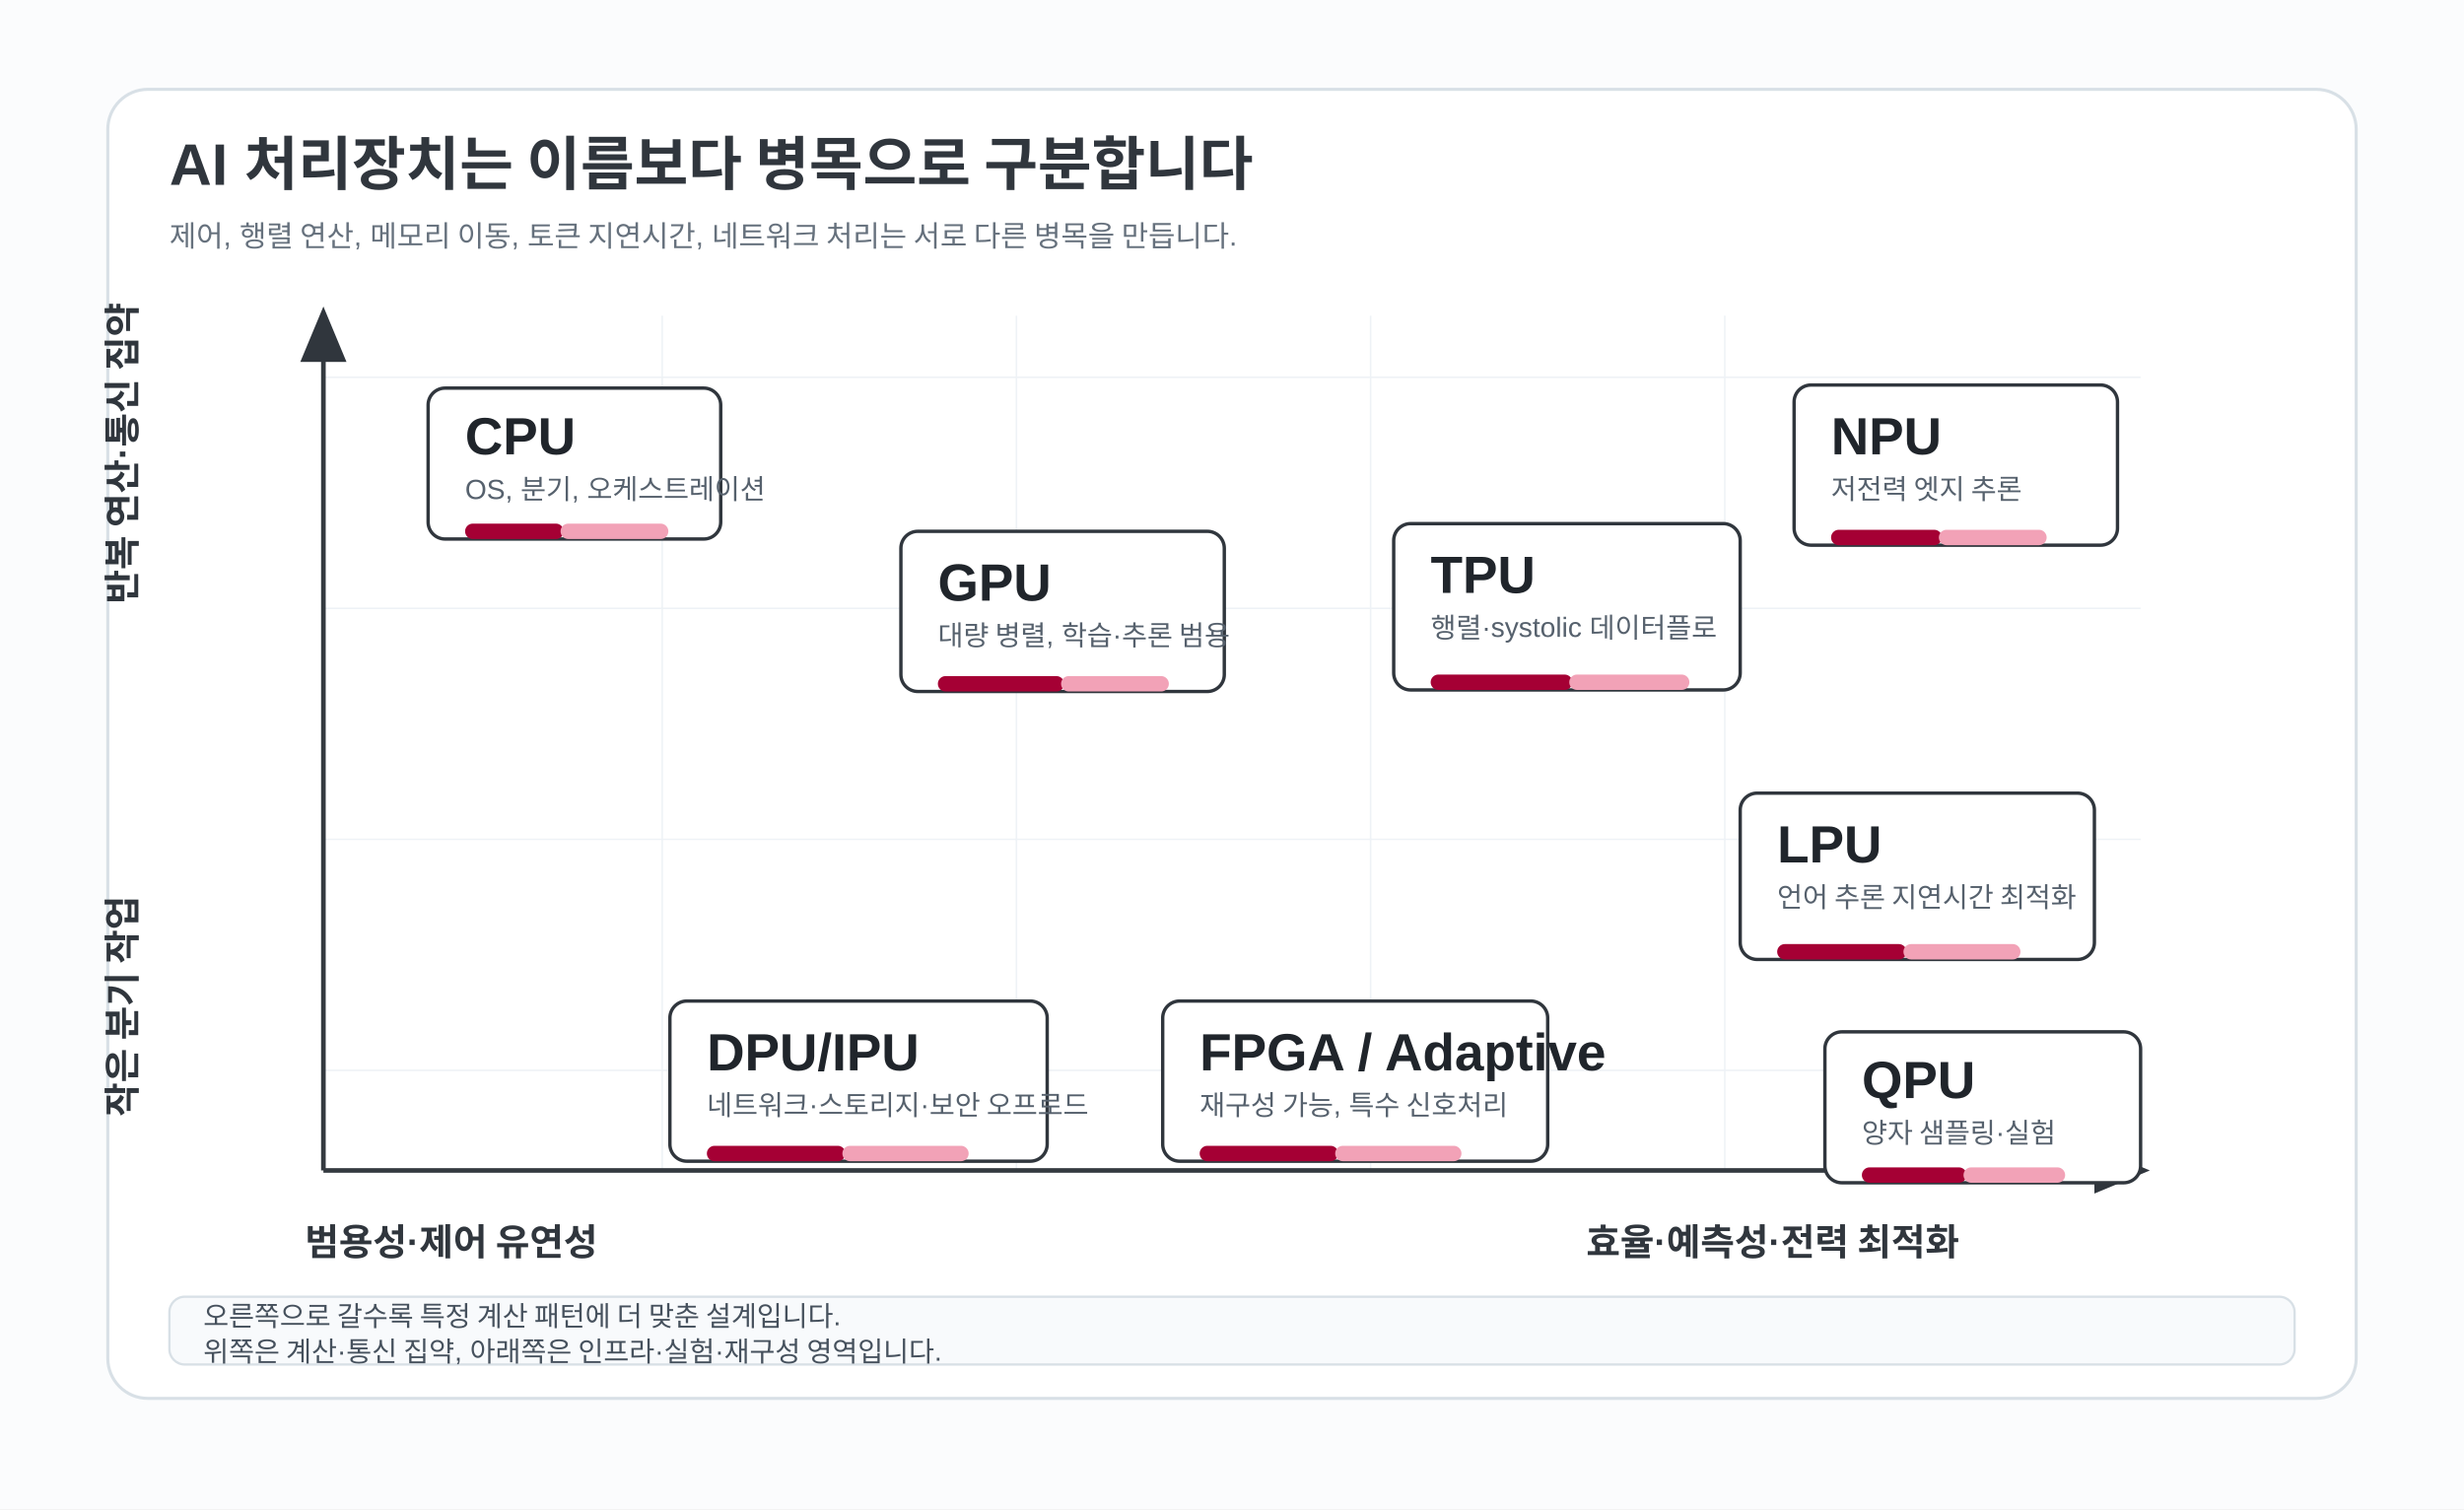
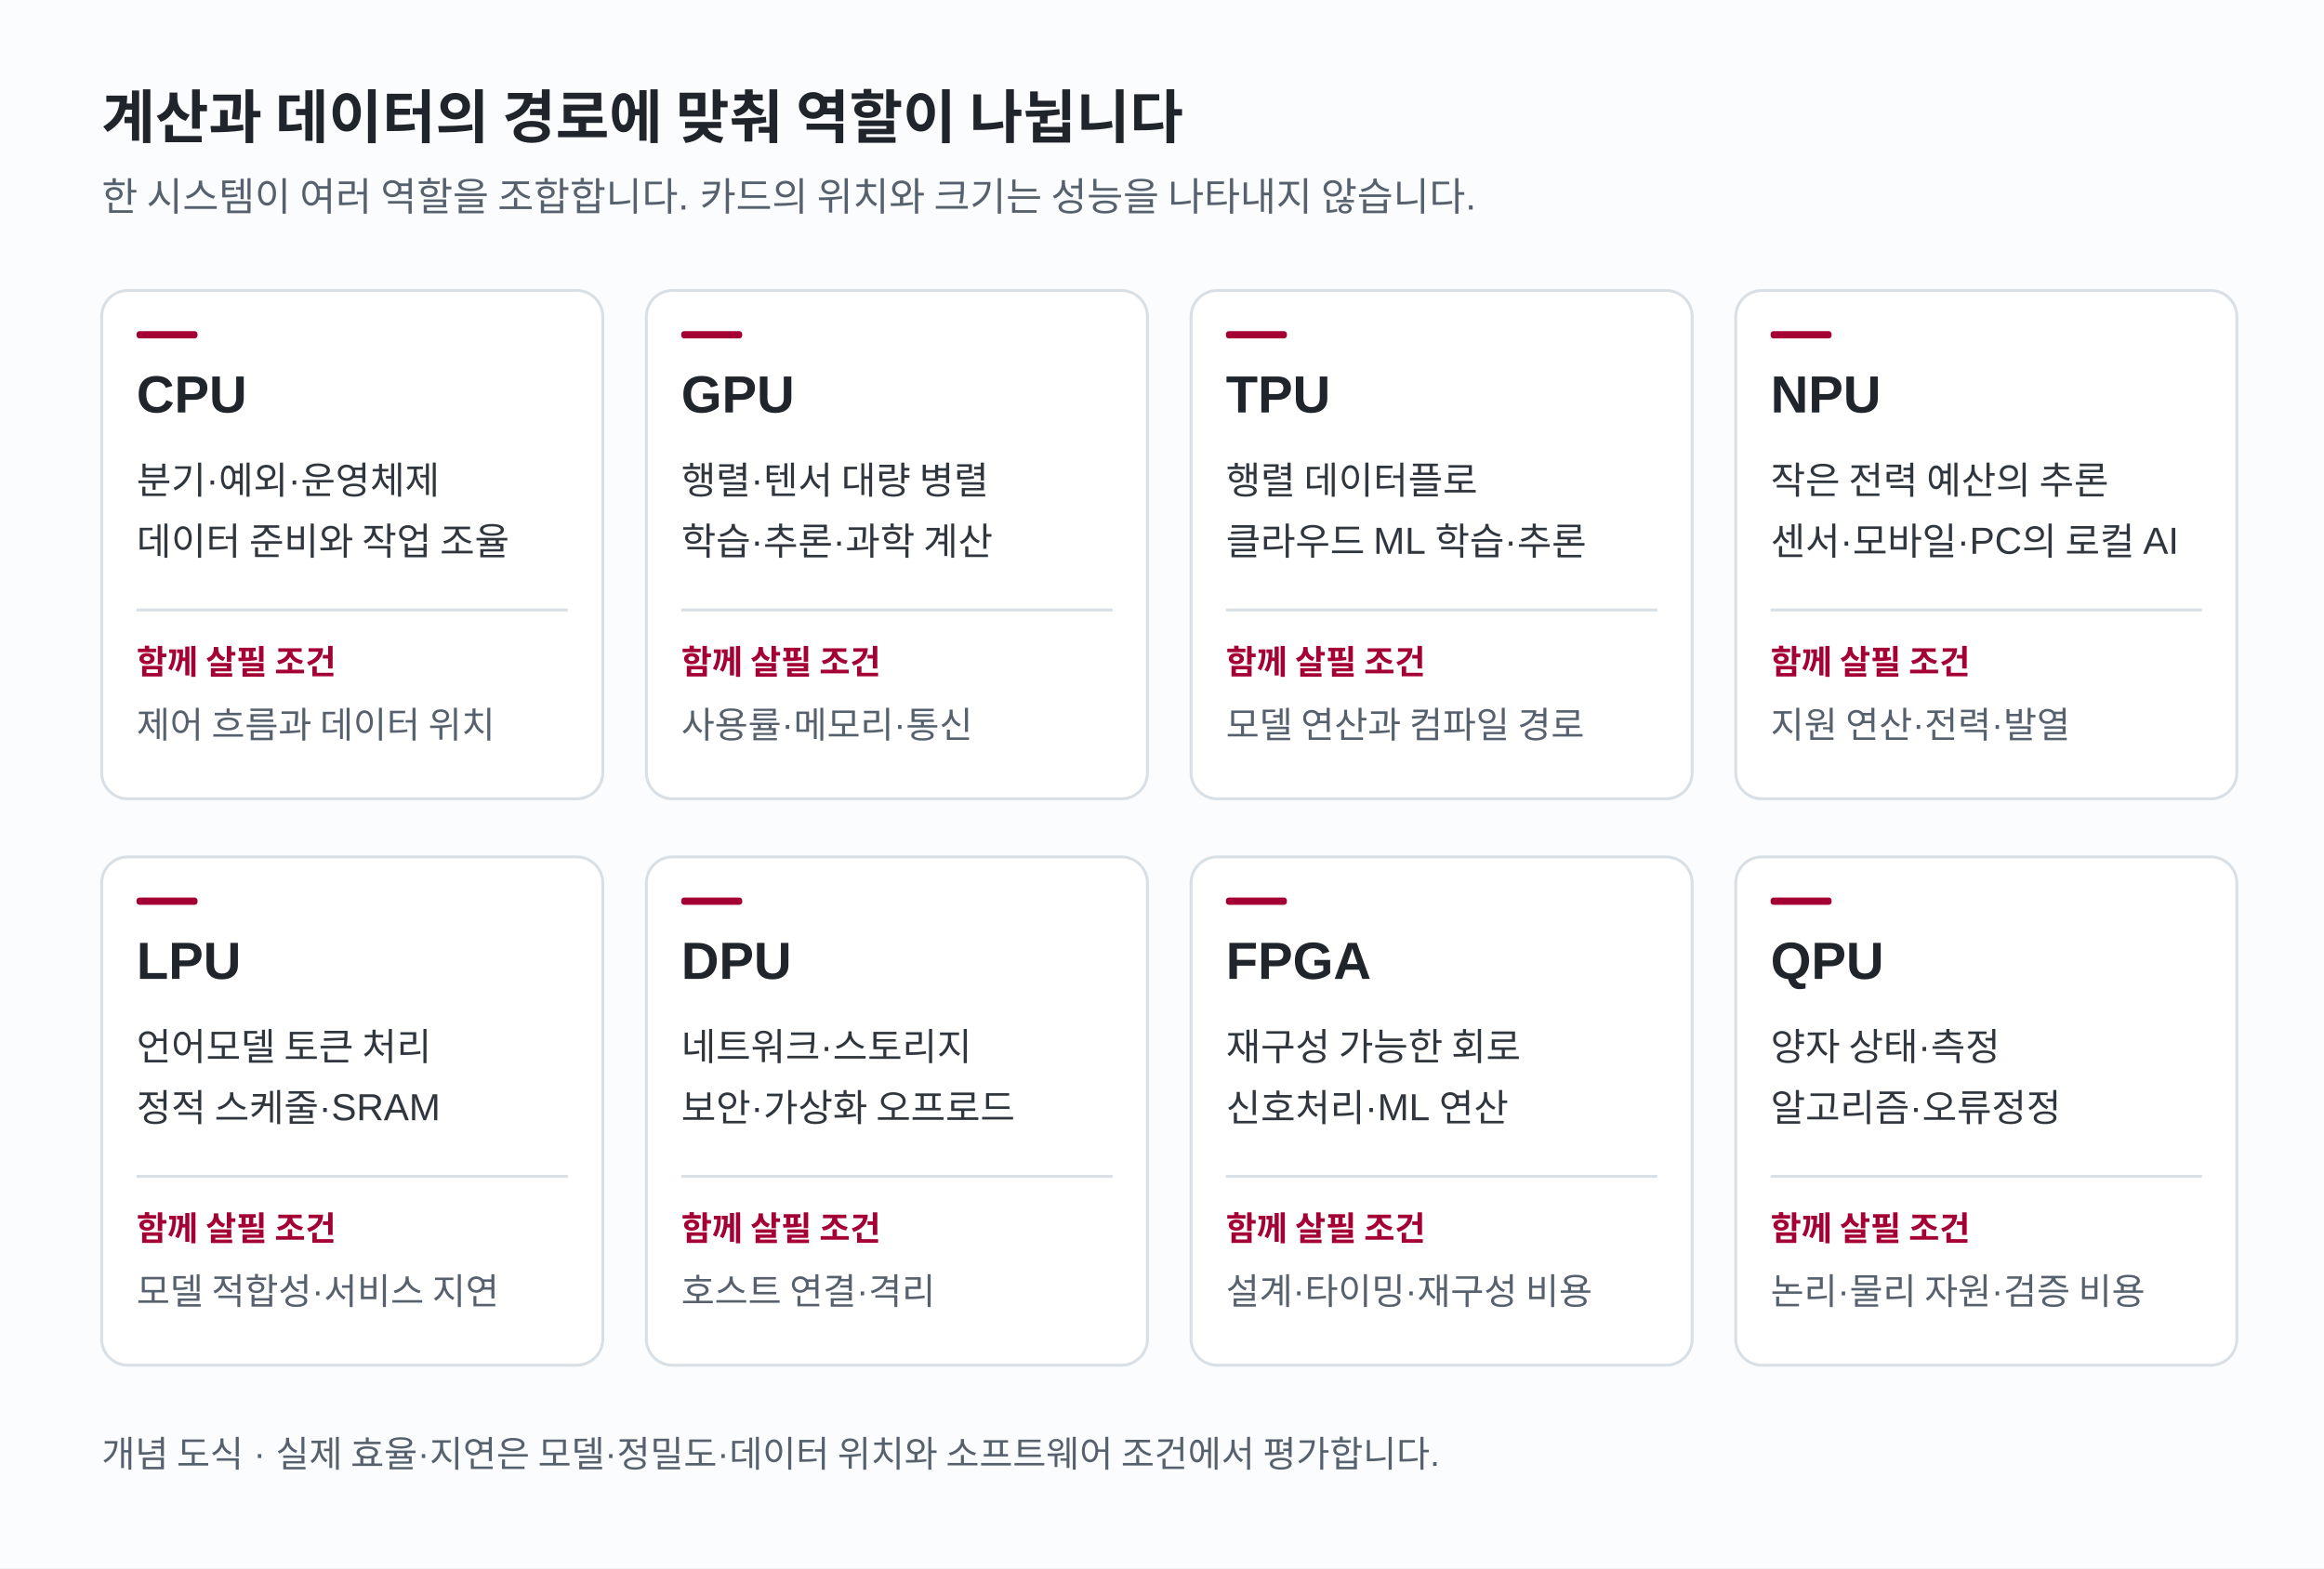
- <svg xmlns="http://www.w3.org/2000/svg" width="1600" height="980" viewBox="0 0 1600 980" role="img" aria-labelledby="title desc">
+ <svg xmlns="http://www.w3.org/2000/svg" width="1600" height="1080" viewBox="0 0 1600 1080" role="img" aria-labelledby="title desc">
  <defs>
    <style>
-       .bg { fill: #fbfcfd; }
-       .panel { fill: #ffffff; stroke: #d8e0e6; stroke-width: 2; }
-       .grid { stroke: #e7edf2; stroke-width: 1; }
-       .axis { stroke: #343a40; stroke-width: 3; }
-       .axis-label { font: 700 24px Arial, sans-serif; fill: #30363d; letter-spacing: 0; }
-       .small { font: 400 19px Arial, sans-serif; fill: #66717d; letter-spacing: 0; }
-       .chip { fill: #ffffff; stroke: #30363d; stroke-width: 2.2; }
-       .chip-title { font: 800 34px Arial, sans-serif; fill: #20252b; letter-spacing: 0; }
-       .chip-sub { font: 400 18px Arial, sans-serif; fill: #56616d; letter-spacing: 0; }
-       .accent { fill: #a50034; }
-       .blue { fill: #6ca7c8; }
-       .note { fill: #f8fafc; stroke: #d8e0e6; stroke-width: 1.5; }
-       .note-text { font: 400 18px Arial, sans-serif; fill: #46515d; letter-spacing: 0; }
-     </style>
-     <marker id="arrow" markerWidth="14" markerHeight="14" refX="10" refY="5" orient="auto">
-       <path d="M0,0 L0,10 L12,5 z" fill="#30363d" />
-     </marker>
+ .bg{fill:#fbfcfd}.panel{fill:#fff;stroke:#d8e0e6;stroke-width:2}
+ .title{font:700 40px Arial,sans-serif;fill:#20252b}.deck{font:400 27px Arial,sans-serif;fill:#56616d}
+ .name{font:700 36px Arial,sans-serif;fill:#20252b}.body{font:400 26px Arial,sans-serif;fill:#30363d}
+ .label{font:700 23px Arial,sans-serif;fill:#a50034}.note{font:400 25px Arial,sans-serif;fill:#56616d}
+ .rule{stroke:#d8e0e6;stroke-width:2}.accent{fill:#a50034}
+ </style>
  </defs>
-   <rect class="bg" width="1600" height="980" />
-   <rect class="panel" x="70" y="58" width="1460" height="850" rx="26" />
-   <text x="110" y="120" class="axis-label" style="font-size:38px">AI 처리장치는 이름보다 병목으로 구분합니다</text>
-   <text x="110" y="160" class="small">제어, 행렬 연산, 메모리 이동, 토큰 지연시간, 네트워크 처리는 서로 다른 병목을 만듭니다.</text>
-   <g opacity="0.72">
-     <line class="grid" x1="210" y1="245" x2="1390" y2="245" />
-     <line class="grid" x1="210" y1="395" x2="1390" y2="395" />
-     <line class="grid" x1="210" y1="545" x2="1390" y2="545" />
-     <line class="grid" x1="210" y1="695" x2="1390" y2="695" />
-     <line class="grid" x1="430" y1="205" x2="430" y2="760" />
-     <line class="grid" x1="660" y1="205" x2="660" y2="760" />
-     <line class="grid" x1="890" y1="205" x2="890" y2="760" />
-     <line class="grid" x1="1120" y1="205" x2="1120" y2="760" />
-   </g>
-   <line class="axis" x1="210" y1="760" x2="1390" y2="760" marker-end="url(#arrow)" />
-   <line class="axis" x1="210" y1="760" x2="210" y2="205" marker-end="url(#arrow)" />
-   <text x="198" y="815" class="axis-label">범용성·제어 유연성</text>
-   <text x="1030" y="815" class="axis-label">효율·예측성·전력 최적화</text>
-   <text x="88" y="725" class="axis-label" transform="rotate(-90 88 725)">작은 분기 작업</text>
-   <text x="88" y="392" class="axis-label" transform="rotate(-90 88 392)">반복 연산·통신 집약</text>
-   <g transform="translate(278 252)">
-     <rect class="chip" width="190" height="98" rx="11" />
-     <rect class="accent" x="24" y="88" width="64" height="10" rx="5" />
-     <rect fill="#f2a2b7" x="86" y="88" width="70" height="10" rx="5" />
-     <text class="chip-title" x="24" y="43">CPU</text>
-     <text class="chip-sub" x="24" y="72">OS, 분기, 오케스트레이션</text>
-   </g>
-   <g transform="translate(585 345)">
-     <rect class="chip" width="210" height="104" rx="11" />
-     <rect class="accent" x="24" y="94" width="82" height="10" rx="5" />
-     <rect fill="#f2a2b7" x="104" y="94" width="70" height="10" rx="5" />
-     <text class="chip-title" x="24" y="45">GPU</text>
-     <text class="chip-sub" x="24" y="74">대량 병렬, 학습·추론 범용</text>
-   </g>
-   <g transform="translate(905 340)">
-     <rect class="chip" width="225" height="108" rx="11" />
-     <rect class="accent" x="24" y="98" width="92" height="10" rx="5" />
-     <rect fill="#f2a2b7" x="114" y="98" width="78" height="10" rx="5" />
-     <text class="chip-title" x="24" y="45">TPU</text>
-     <text class="chip-sub" x="24" y="74">행렬·systolic 데이터플로</text>
-   </g>
-   <g transform="translate(1165 250)">
-     <rect class="chip" width="210" height="104" rx="11" />
-     <rect class="accent" x="24" y="94" width="72" height="10" rx="5" />
-     <rect fill="#f2a2b7" x="94" y="94" width="70" height="10" rx="5" />
-     <text class="chip-title" x="24" y="45">NPU</text>
-     <text class="chip-sub" x="24" y="74">저전력 엣지 추론</text>
-   </g>
-   <g transform="translate(1130 515)">
-     <rect class="chip" width="230" height="108" rx="11" />
-     <rect class="accent" x="24" y="98" width="84" height="10" rx="5" />
-     <rect fill="#f2a2b7" x="106" y="98" width="76" height="10" rx="5" />
-     <text class="chip-title" x="24" y="45">LPU</text>
-     <text class="chip-sub" x="24" y="74">언어 추론 지연시간 최적화</text>
-   </g>
-   <g transform="translate(435 650)">
-     <rect class="chip" width="245" height="104" rx="11" />
-     <rect class="accent" x="24" y="94" width="90" height="10" rx="5" />
-     <rect fill="#f2a2b7" x="112" y="94" width="82" height="10" rx="5" />
-     <text class="chip-title" x="24" y="45">DPU/IPU</text>
-     <text class="chip-sub" x="24" y="74">네트워크·스토리지·보안 오프로드</text>
-   </g>
-   <g transform="translate(755 650)">
-     <rect class="chip" width="250" height="104" rx="11" />
-     <rect class="accent" x="24" y="94" width="90" height="10" rx="5" />
-     <rect fill="#f2a2b7" x="112" y="94" width="82" height="10" rx="5" />
-     <text class="chip-title" x="24" y="45">FPGA / Adaptive</text>
-     <text class="chip-sub" x="24" y="74">재구성 가능, 특수 신호처리</text>
-   </g>
-   <g transform="translate(1185 670)">
-     <rect class="chip" width="205" height="98" rx="11" />
-     <rect class="accent" x="24" y="88" width="68" height="10" rx="5" />
-     <rect fill="#f2a2b7" x="90" y="88" width="66" height="10" rx="5" />
-     <text class="chip-title" x="24" y="43">QPU</text>
-     <text class="chip-sub" x="24" y="72">양자 샘플링·실험</text>
-   </g>
-   <rect class="note" x="110" y="842" width="1380" height="44" rx="10" />
-   <text x="132" y="861" class="note-text">오른쪽으로 갈수록 특정 계산 패턴에 더 맞춘 설계입니다.</text>
-   <text x="132" y="884" class="note-text">위쪽은 계산·통신 집약, 아래쪽은 인프라·실험·재구성 영역입니다.</text>
+   <rect class="bg" width="1600" height="1080" />
+   <text x="70" y="95" class="title">계산과 데이터의 경로에 맞춰 역할이 나뉩니다</text>
+   <text x="70" y="145" class="deck">한 시스템이 여러 역할을 조합합니다. 카드의 위치와 크기는 성능을 나타내지 않습니다.</text>
+   <rect class="panel" x="70" y="200" width="345" height="350" rx="18" />
+   <rect class="accent" x="94" y="228" width="42" height="5" rx="2" />
+   <text x="94" y="284" class="name">CPU</text>
+   <text x="94" y="340" class="body">분기·예외·운영체제</text>
+   <text x="94" y="382" class="body">데이터 준비와 작업 조율</text>
+   <line class="rule" x1="94" y1="420" x2="391" y2="420" />
+   <text x="94" y="464" class="label">함께 살필 조건</text>
+   <text x="94" y="508" class="note">제어 흐름과 데이터 위치</text>
+   <rect class="panel" x="445" y="200" width="345" height="350" rx="18" />
+   <rect class="accent" x="469" y="228" width="42" height="5" rx="2" />
+   <text x="469" y="284" class="name">GPU</text>
+   <text x="469" y="340" class="body">행렬·텐서 대량 병렬</text>
+   <text x="469" y="382" class="body">학습·추론·과학 계산</text>
+   <line class="rule" x1="469" y1="420" x2="766" y2="420" />
+   <text x="469" y="464" class="label">함께 살필 조건</text>
+   <text x="469" y="508" class="note">사용률·메모리·통신</text>
+   <rect class="panel" x="820" y="200" width="345" height="350" rx="18" />
+   <rect class="accent" x="844" y="228" width="42" height="5" rx="2" />
+   <text x="844" y="284" class="name">TPU</text>
+   <text x="844" y="340" class="body">행렬 데이터플로</text>
+   <text x="844" y="382" class="body">클라우드 ML 학습·추론</text>
+   <line class="rule" x1="844" y1="420" x2="1141" y2="420" />
+   <text x="844" y="464" class="label">함께 살필 조건</text>
+   <text x="844" y="508" class="note">모델 연산과 컴파일 경로</text>
+   <rect class="panel" x="1195" y="200" width="345" height="350" rx="18" />
+   <rect class="accent" x="1219" y="228" width="42" height="5" rx="2" />
+   <text x="1219" y="284" class="name">NPU</text>
+   <text x="1219" y="340" class="body">작은 전력 예산의 추론</text>
+   <text x="1219" y="382" class="body">센서·모바일·PC의 로컬 AI</text>
+   <line class="rule" x1="1219" y1="420" x2="1516" y2="420" />
+   <text x="1219" y="464" class="label">함께 살필 조건</text>
+   <text x="1219" y="508" class="note">지원 연산·전력·발열</text>
+   <rect class="panel" x="70" y="590" width="345" height="350" rx="18" />
+   <rect class="accent" x="94" y="618" width="42" height="5" rx="2" />
+   <text x="94" y="674" class="name">LPU</text>
+   <text x="94" y="730" class="body">언어모델 토큰 처리</text>
+   <text x="94" y="772" class="body">정적 스케줄·SRAM</text>
+   <line class="rule" x1="94" y1="810" x2="391" y2="810" />
+   <text x="94" y="854" class="label">함께 살필 조건</text>
+   <text x="94" y="898" class="note">모델 적합성·서비스 지연</text>
+   <rect class="panel" x="445" y="590" width="345" height="350" rx="18" />
+   <rect class="accent" x="469" y="618" width="42" height="5" rx="2" />
+   <text x="469" y="674" class="name">DPU</text>
+   <text x="469" y="730" class="body">네트워크·스토리지</text>
+   <text x="469" y="772" class="body">보안·가상화 오프로드</text>
+   <line class="rule" x1="469" y1="810" x2="766" y2="810" />
+   <text x="469" y="854" class="label">함께 살필 조건</text>
+   <text x="469" y="898" class="note">호스트 연결·격리</text>
+   <rect class="panel" x="820" y="590" width="345" height="350" rx="18" />
+   <rect class="accent" x="844" y="618" width="42" height="5" rx="2" />
+   <text x="844" y="674" class="name">FPGA</text>
+   <text x="844" y="730" class="body">재구성 가능한 회로</text>
+   <text x="844" y="772" class="body">신호처리·ML 연산</text>
+   <line class="rule" x1="844" y1="810" x2="1141" y2="810" />
+   <text x="844" y="854" class="label">함께 살필 조건</text>
+   <text x="844" y="898" class="note">설계·타이밍·재구성 비용</text>
+   <rect class="panel" x="1195" y="590" width="345" height="350" rx="18" />
+   <rect class="accent" x="1219" y="618" width="42" height="5" rx="2" />
+   <text x="1219" y="674" class="name">QPU</text>
+   <text x="1219" y="730" class="body">양자 상태·측정</text>
+   <text x="1219" y="772" class="body">알고리즘·오류정정</text>
+   <line class="rule" x1="1219" y1="810" x2="1516" y2="810" />
+   <text x="1219" y="854" class="label">함께 살필 조건</text>
+   <text x="1219" y="898" class="note">논리·물리 자원·검증 비용</text>
+   <text x="70" y="1010" class="note">개념 도식 · 실제 효율·지연은 모델·정밀도·데이터 위치와 소프트웨어 조건에서 평가합니다.</text>
</svg>
